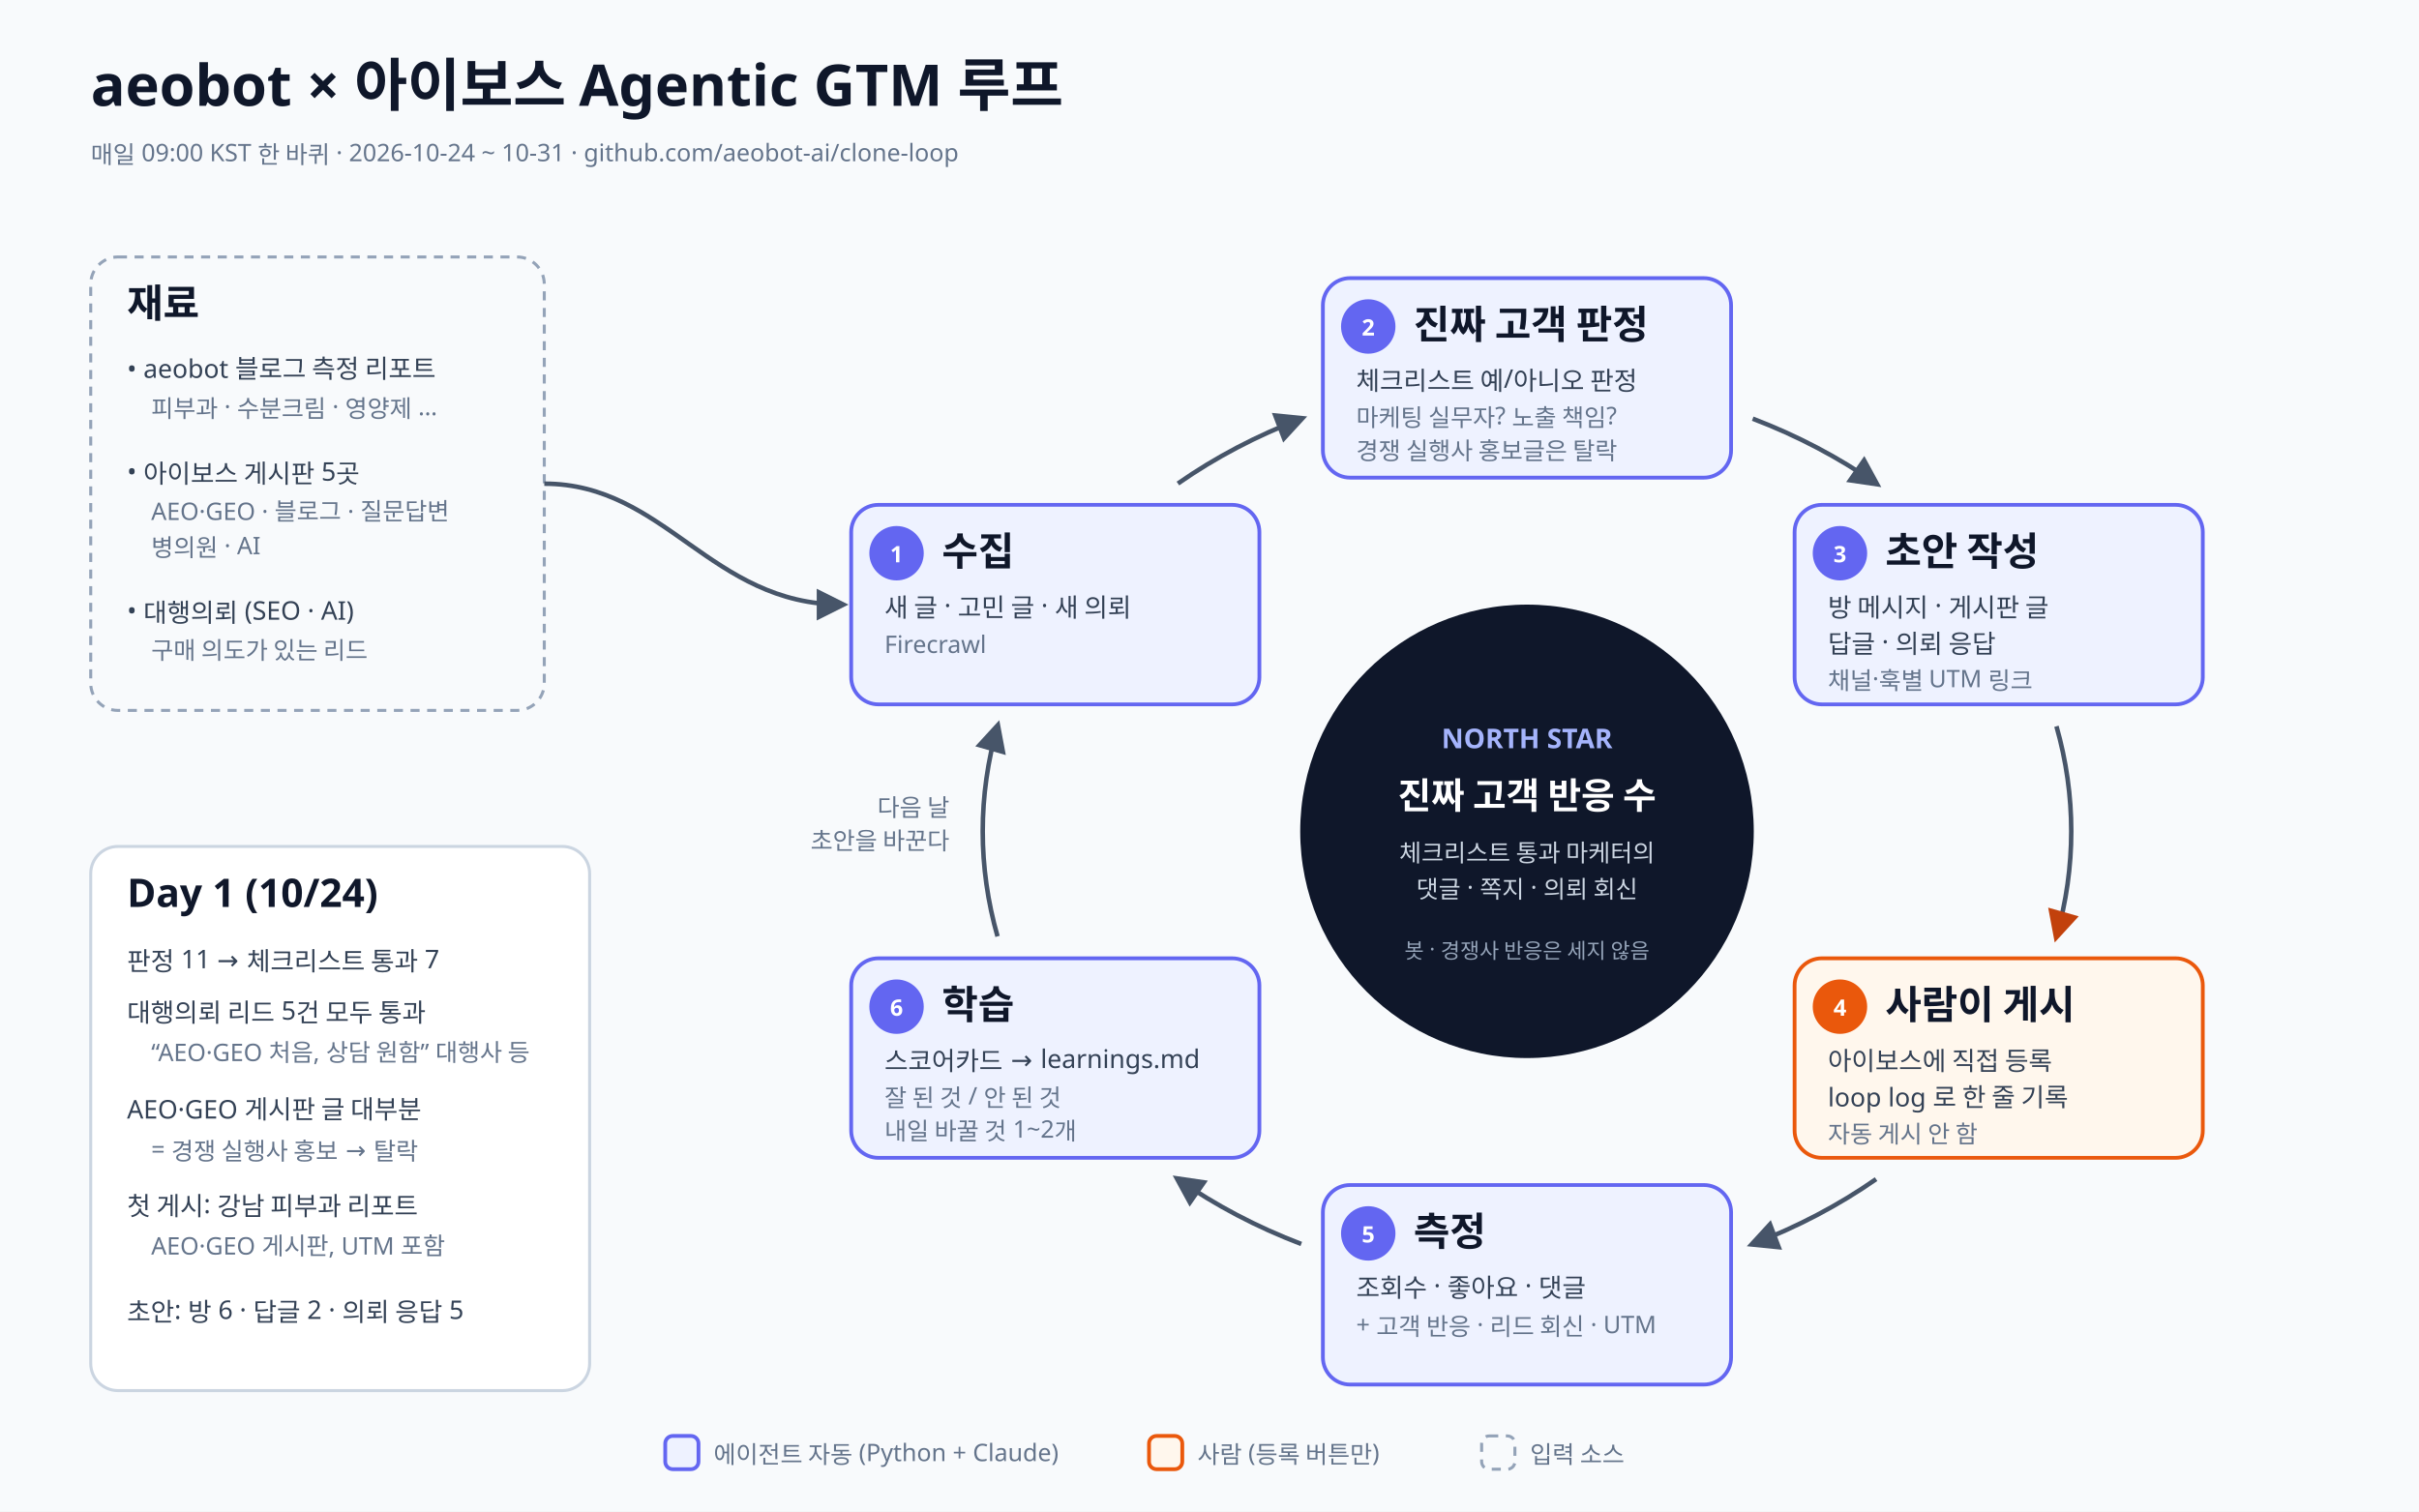
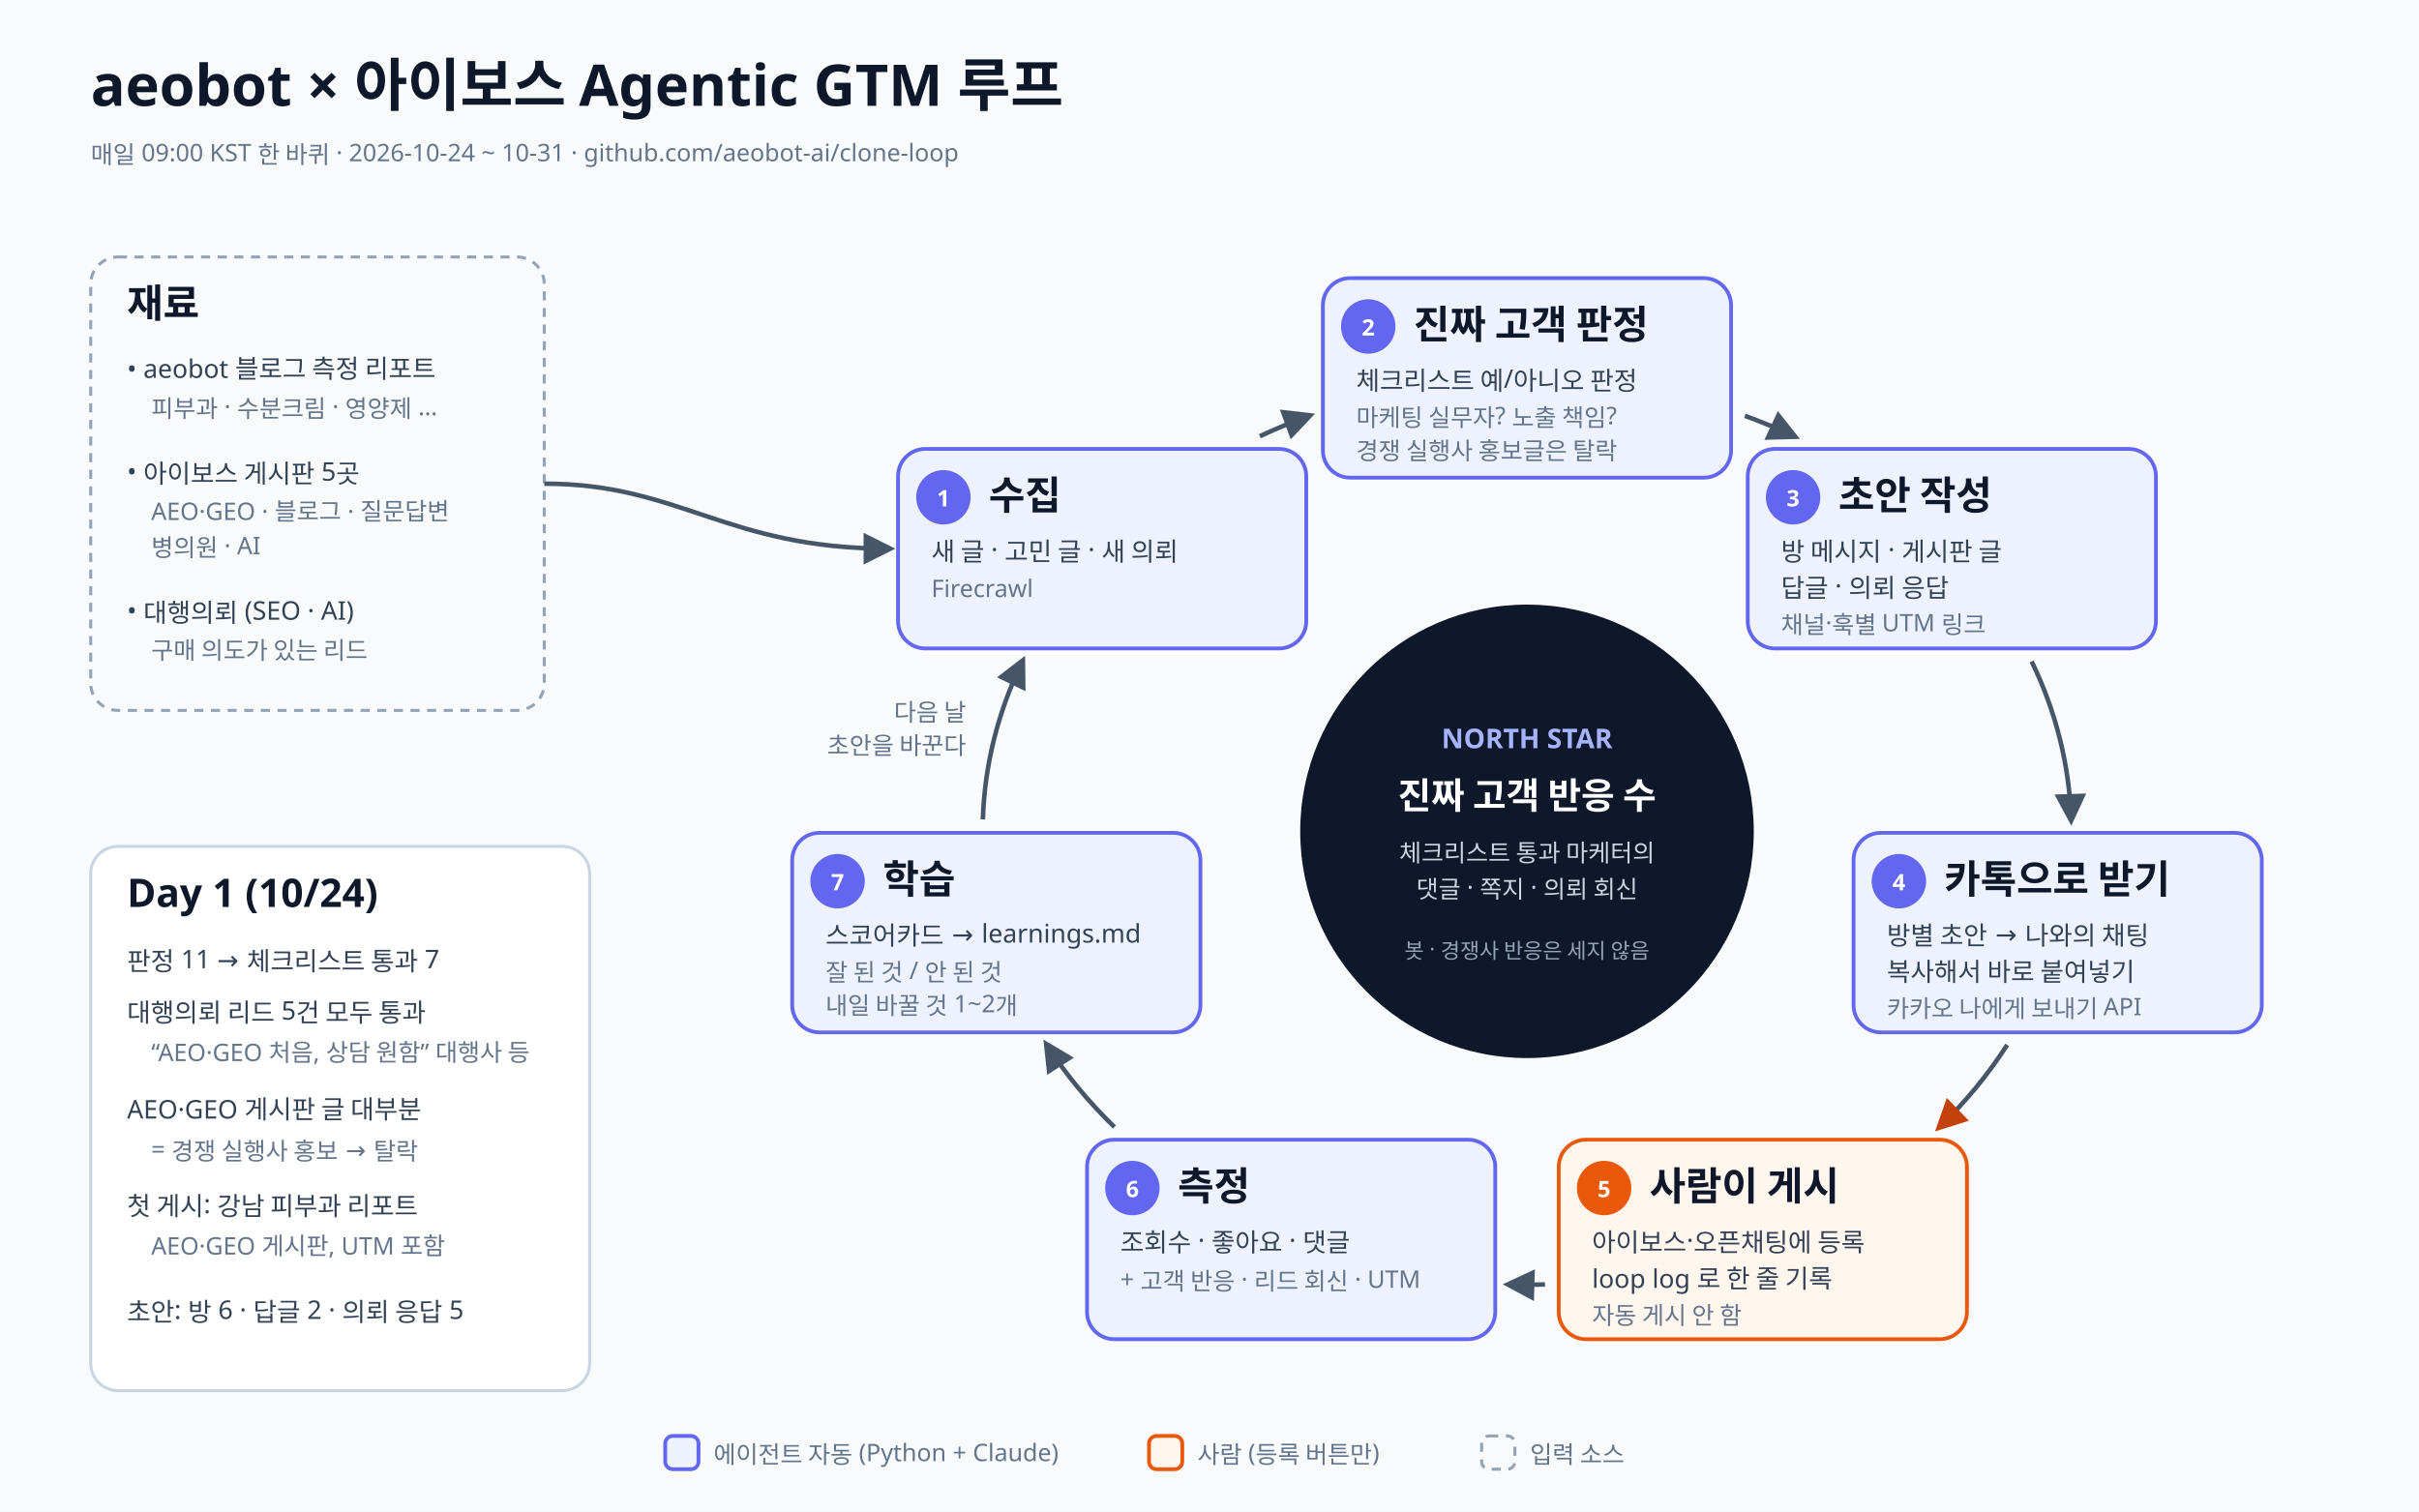
<svg xmlns="http://www.w3.org/2000/svg" viewBox="0 0 1600 1000" width="1600" height="1000" font-family="'Apple SD Gothic Neo','Noto Sans KR',sans-serif">
  <defs>
    <marker id="a" viewBox="0 0 10 10" refX="8" refY="5" markerWidth="7" markerHeight="7" orient="auto-start-reverse">
      <path d="M0,0 L10,5 L0,10 z" fill="#475569" />
    </marker>
    <marker id="h" viewBox="0 0 10 10" refX="8" refY="5" markerWidth="7" markerHeight="7" orient="auto-start-reverse">
      <path d="M0,0 L10,5 L0,10 z" fill="#c2410c" />
    </marker>
    <style>
      .t{font-size:26px;font-weight:700;fill:#0f172a}
      .s{font-size:17px;fill:#334155}
      .n{font-size:15px;font-weight:700;fill:#ffffff}
      .cap{font-size:16px;fill:#64748b}
      .box{fill:#ffffff;stroke:#cbd5e1;stroke-width:2}
      .auto{fill:#eef2ff;stroke:#6366f1;stroke-width:2.5}
      .human{fill:#fff7ed;stroke:#ea580c;stroke-width:2.5}
      .src{fill:#f8fafc;stroke:#94a3b8;stroke-width:2;stroke-dasharray:6 5}
      .ln{stroke:#475569;stroke-width:3;fill:none}
    </style>
  </defs>
  <rect width="1600" height="1000" fill="#f8fafc" />
  <text x="60" y="70" font-size="38" font-weight="800" fill="#0f172a">aeobot × 아이보스 Agentic GTM 루프</text>
  <text x="60" y="108" class="cap">매일 09:00 KST 한 바퀴 · 2026-10-24 ~ 10-31 · github.com/aeobot-ai/clone-loop</text>
  <rect x="60" y="170" width="300" height="300" rx="18" class="src" />
  <text x="84" y="210" class="t">재료</text>
  <text x="84" y="250" class="s">• aeobot 블로그 측정 리포트</text>
  <text x="100" y="276" class="cap">피부과 · 수분크림 · 영양제 …</text>
  <text x="84" y="318" class="s">• 아이보스 게시판 5곳</text>
  <text x="100" y="344" class="cap">AEO·GEO · 블로그 · 질문답변</text>
  <text x="100" y="368" class="cap">병의원 · AI</text>
  <text x="84" y="410" class="s">• 대행의뢰 (SEO · AI)</text>
  <text x="100" y="436" class="cap">구매 의도가 있는 리드</text>
-   <path d="M360,320 C440,320 470,400 557,400" class="ln" marker-end="url(#a)" />
-   <path id="arc0" d="M779.1,319.9 A360,300 0 0 1 860.7,277.0" class="ln" marker-end="url(#a)" />
-   <path id="arc1" d="M1159.3,277.0 A360,300 0 0 1 1240.9,319.9" class="ln" marker-end="url(#a)" />
-   <path id="arc2" d="M1360.2,480.5 A360,300 0 0 1 1360.2,619.5" class="ln" stroke="#c2410c" marker-end="url(#h)" />
-   <path id="arc3" d="M1240.9,780.1 A360,300 0 0 1 1159.3,823.0" class="ln" marker-end="url(#a)" />
-   <path id="arc4" d="M860.7,823.0 A360,300 0 0 1 779.1,780.1" class="ln" marker-end="url(#a)" />
-   <path id="arc5" d="M659.8,619.5 A360,300 0 0 1 659.8,480.5" class="ln" marker-end="url(#a)" />
-   <text x="628" y="540" text-anchor="end" class="cap">다음 날</text>
-   <text x="628" y="562" text-anchor="end" class="cap">초안을 바꾼다</text>
-   <rect x="563" y="334" width="270" height="132" rx="18" class="auto" />
-   <circle cx="593" cy="366" r="18" fill="#6366f1" />
-   <text x="593" y="372" text-anchor="middle" class="n">1</text>
-   <text x="623" y="374" class="t">수집</text>
-   <text x="585" y="408" class="s">새 글 · 고민 글 · 새 의뢰</text>
-   <text x="585" y="432" class="cap">Firecrawl</text>
+   <path d="M360,320 C450,320 480,363 588,363" class="ln" marker-end="url(#a)" />
+   <path id="arc0" d="M833.3,288.6 A360,300 0 0 1 865.9,275.1" class="ln" marker-end="url(#a)" />
+   <path id="arc1" d="M1154.1,275.1 A360,300 0 0 1 1186.7,288.6" class="ln" marker-end="url(#a)" />
+   <path id="arc2" d="M1343.8,437.6 A360,300 0 0 1 1369.9,542.1" class="ln" marker-end="url(#a)" />
+   <path id="arc3" d="M1327.6,691.3 A360,300 0 0 1 1282.9,745.6" class="ln" stroke="#c2410c" marker-end="url(#h)" />
+   <path id="arc4" d="M1021.9,849.8 A360,300 0 0 1 998.1,849.8" class="ln" marker-end="url(#a)" />
+   <path id="arc5" d="M737.1,745.6 A360,300 0 0 1 692.4,691.3" class="ln" marker-end="url(#a)" />
+   <path id="arc6" d="M650.1,542.1 A360,300 0 0 1 676.2,437.6" class="ln" marker-end="url(#a)" />
+   <text x="639" y="477" text-anchor="end" class="cap">다음 날</text>
+   <text x="639" y="499" text-anchor="end" class="cap">초안을 바꾼다</text>
+   <rect x="594" y="297" width="270" height="132" rx="18" class="auto" />
+   <circle cx="624" cy="329" r="18" fill="#6366f1" />
+   <text x="624" y="335" text-anchor="middle" class="n">1</text>
+   <text x="654" y="337" class="t">수집</text>
+   <text x="616" y="371" class="s">새 글 · 고민 글 · 새 의뢰</text>
+   <text x="616" y="395" class="cap">Firecrawl</text>
  <rect x="875" y="184" width="270" height="132" rx="18" class="auto" />
  <circle cx="905" cy="216" r="18" fill="#6366f1" />
  <text x="905" y="222" text-anchor="middle" class="n">2</text>
  <text x="935" y="224" class="t">진짜 고객 판정</text>
  <text x="897" y="258" class="s">체크리스트 예/아니오 판정</text>
  <text x="897" y="282" class="cap">마케팅 실무자? 노출 책임?</text>
  <text x="897" y="304" class="cap">경쟁 실행사 홍보글은 탈락</text>
-   <rect x="1187" y="334" width="270" height="132" rx="18" class="auto" />
-   <circle cx="1217" cy="366" r="18" fill="#6366f1" />
-   <text x="1217" y="372" text-anchor="middle" class="n">3</text>
-   <text x="1247" y="374" class="t">초안 작성</text>
-   <text x="1209" y="408" class="s">방 메시지 · 게시판 글</text>
-   <text x="1209" y="432" class="s">답글 · 의뢰 응답</text>
-   <text x="1209" y="456" class="cap">채널·훅별 UTM 링크</text>
-   <rect x="1187" y="634" width="270" height="132" rx="18" class="human" />
-   <circle cx="1217" cy="666" r="18" fill="#ea580c" />
-   <text x="1217" y="672" text-anchor="middle" class="n">4</text>
-   <text x="1247" y="674" class="t">사람이 게시</text>
-   <text x="1209" y="708" class="s">아이보스에 직접 등록</text>
-   <text x="1209" y="732" class="s">loop log 로 한 줄 기록</text>
-   <text x="1209" y="756" class="cap">자동 게시 안 함</text>
-   <rect x="875" y="784" width="270" height="132" rx="18" class="auto" />
-   <circle cx="905" cy="816" r="18" fill="#6366f1" />
-   <text x="905" y="822" text-anchor="middle" class="n">5</text>
-   <text x="935" y="824" class="t">측정</text>
-   <text x="897" y="858" class="s">조회수 · 좋아요 · 댓글</text>
-   <text x="897" y="882" class="cap">+ 고객 반응 · 리드 회신 · UTM</text>
-   <rect x="563" y="634" width="270" height="132" rx="18" class="auto" />
-   <circle cx="593" cy="666" r="18" fill="#6366f1" />
-   <text x="593" y="672" text-anchor="middle" class="n">6</text>
-   <text x="623" y="674" class="t">학습</text>
-   <text x="585" y="708" class="s">스코어카드 → learnings.md</text>
-   <text x="585" y="732" class="cap">잘 된 것 / 안 된 것</text>
-   <text x="585" y="754" class="cap">내일 바꿀 것 1~2개</text>
+   <rect x="1156" y="297" width="270" height="132" rx="18" class="auto" />
+   <circle cx="1186" cy="329" r="18" fill="#6366f1" />
+   <text x="1186" y="335" text-anchor="middle" class="n">3</text>
+   <text x="1216" y="337" class="t">초안 작성</text>
+   <text x="1178" y="371" class="s">방 메시지 · 게시판 글</text>
+   <text x="1178" y="395" class="s">답글 · 의뢰 응답</text>
+   <text x="1178" y="419" class="cap">채널·훅별 UTM 링크</text>
+   <rect x="1226" y="551" width="270" height="132" rx="18" class="auto" />
+   <circle cx="1256" cy="583" r="18" fill="#6366f1" />
+   <text x="1256" y="589" text-anchor="middle" class="n">4</text>
+   <text x="1286" y="591" class="t">카톡으로 받기</text>
+   <text x="1248" y="625" class="s">방별 초안 → 나와의 채팅</text>
+   <text x="1248" y="649" class="s">복사해서 바로 붙여넣기</text>
+   <text x="1248" y="673" class="cap">카카오 나에게 보내기 API</text>
+   <rect x="1031" y="754" width="270" height="132" rx="18" class="human" />
+   <circle cx="1061" cy="786" r="18" fill="#ea580c" />
+   <text x="1061" y="792" text-anchor="middle" class="n">5</text>
+   <text x="1091" y="794" class="t">사람이 게시</text>
+   <text x="1053" y="828" class="s">아이보스·오픈채팅에 등록</text>
+   <text x="1053" y="852" class="s">loop log 로 한 줄 기록</text>
+   <text x="1053" y="876" class="cap">자동 게시 안 함</text>
+   <rect x="719" y="754" width="270" height="132" rx="18" class="auto" />
+   <circle cx="749" cy="786" r="18" fill="#6366f1" />
+   <text x="749" y="792" text-anchor="middle" class="n">6</text>
+   <text x="779" y="794" class="t">측정</text>
+   <text x="741" y="828" class="s">조회수 · 좋아요 · 댓글</text>
+   <text x="741" y="852" class="cap">+ 고객 반응 · 리드 회신 · UTM</text>
+   <rect x="524" y="551" width="270" height="132" rx="18" class="auto" />
+   <circle cx="554" cy="583" r="18" fill="#6366f1" />
+   <text x="554" y="589" text-anchor="middle" class="n">7</text>
+   <text x="584" y="591" class="t">학습</text>
+   <text x="546" y="625" class="s">스코어카드 → learnings.md</text>
+   <text x="546" y="649" class="cap">잘 된 것 / 안 된 것</text>
+   <text x="546" y="671" class="cap">내일 바꿀 것 1~2개</text>
  <circle cx="1010" cy="550" r="150" fill="#0f172a" />
  <text x="1010" y="495" text-anchor="middle" font-size="18" font-weight="700" fill="#a5b4fc">NORTH STAR</text>
  <text x="1010" y="535" text-anchor="middle" font-size="24" font-weight="800" fill="#ffffff">진짜 고객 반응 수</text>
  <text x="1010" y="570" text-anchor="middle" font-size="16" fill="#cbd5e1">체크리스트 통과 마케터의</text>
  <text x="1010" y="594" text-anchor="middle" font-size="16" fill="#cbd5e1">댓글 · 쪽지 · 의뢰 회신</text>
  <text x="1010" y="634" text-anchor="middle" font-size="14" fill="#94a3b8">봇 · 경쟁사 반응은 세지 않음</text>
  <rect x="60" y="560" width="330" height="360" rx="18" class="box" />
  <text x="84" y="600" class="t">Day 1 (10/24)</text>
  <text x="84" y="642" class="s">판정 11 → 체크리스트 통과 7</text>
  <text x="84" y="676" class="s">대행의뢰 리드 5건 모두 통과</text>
  <text x="100" y="702" class="cap">“AEO·GEO 처음, 상담 원함” 대행사 등</text>
  <text x="84" y="740" class="s">AEO·GEO 게시판 글 대부분</text>
  <text x="100" y="766" class="cap">= 경쟁 실행사 홍보 → 탈락</text>
  <text x="84" y="804" class="s">첫 게시: 강남 피부과 리포트</text>
  <text x="100" y="830" class="cap">AEO·GEO 게시판, UTM 포함</text>
  <text x="84" y="874" class="s">초안: 방 6 · 답글 2 · 의뢰 응답 5</text>
  <rect x="440" y="950" width="22" height="22" rx="5" class="auto" />
  <text x="472" y="968" class="cap">에이전트 자동 (Python + Claude)</text>
  <rect x="760" y="950" width="22" height="22" rx="5" class="human" />
  <text x="792" y="968" class="cap">사람 (등록 버튼만)</text>
  <rect x="980" y="950" width="22" height="22" rx="5" class="src" />
  <text x="1012" y="968" class="cap">입력 소스</text>
</svg>
